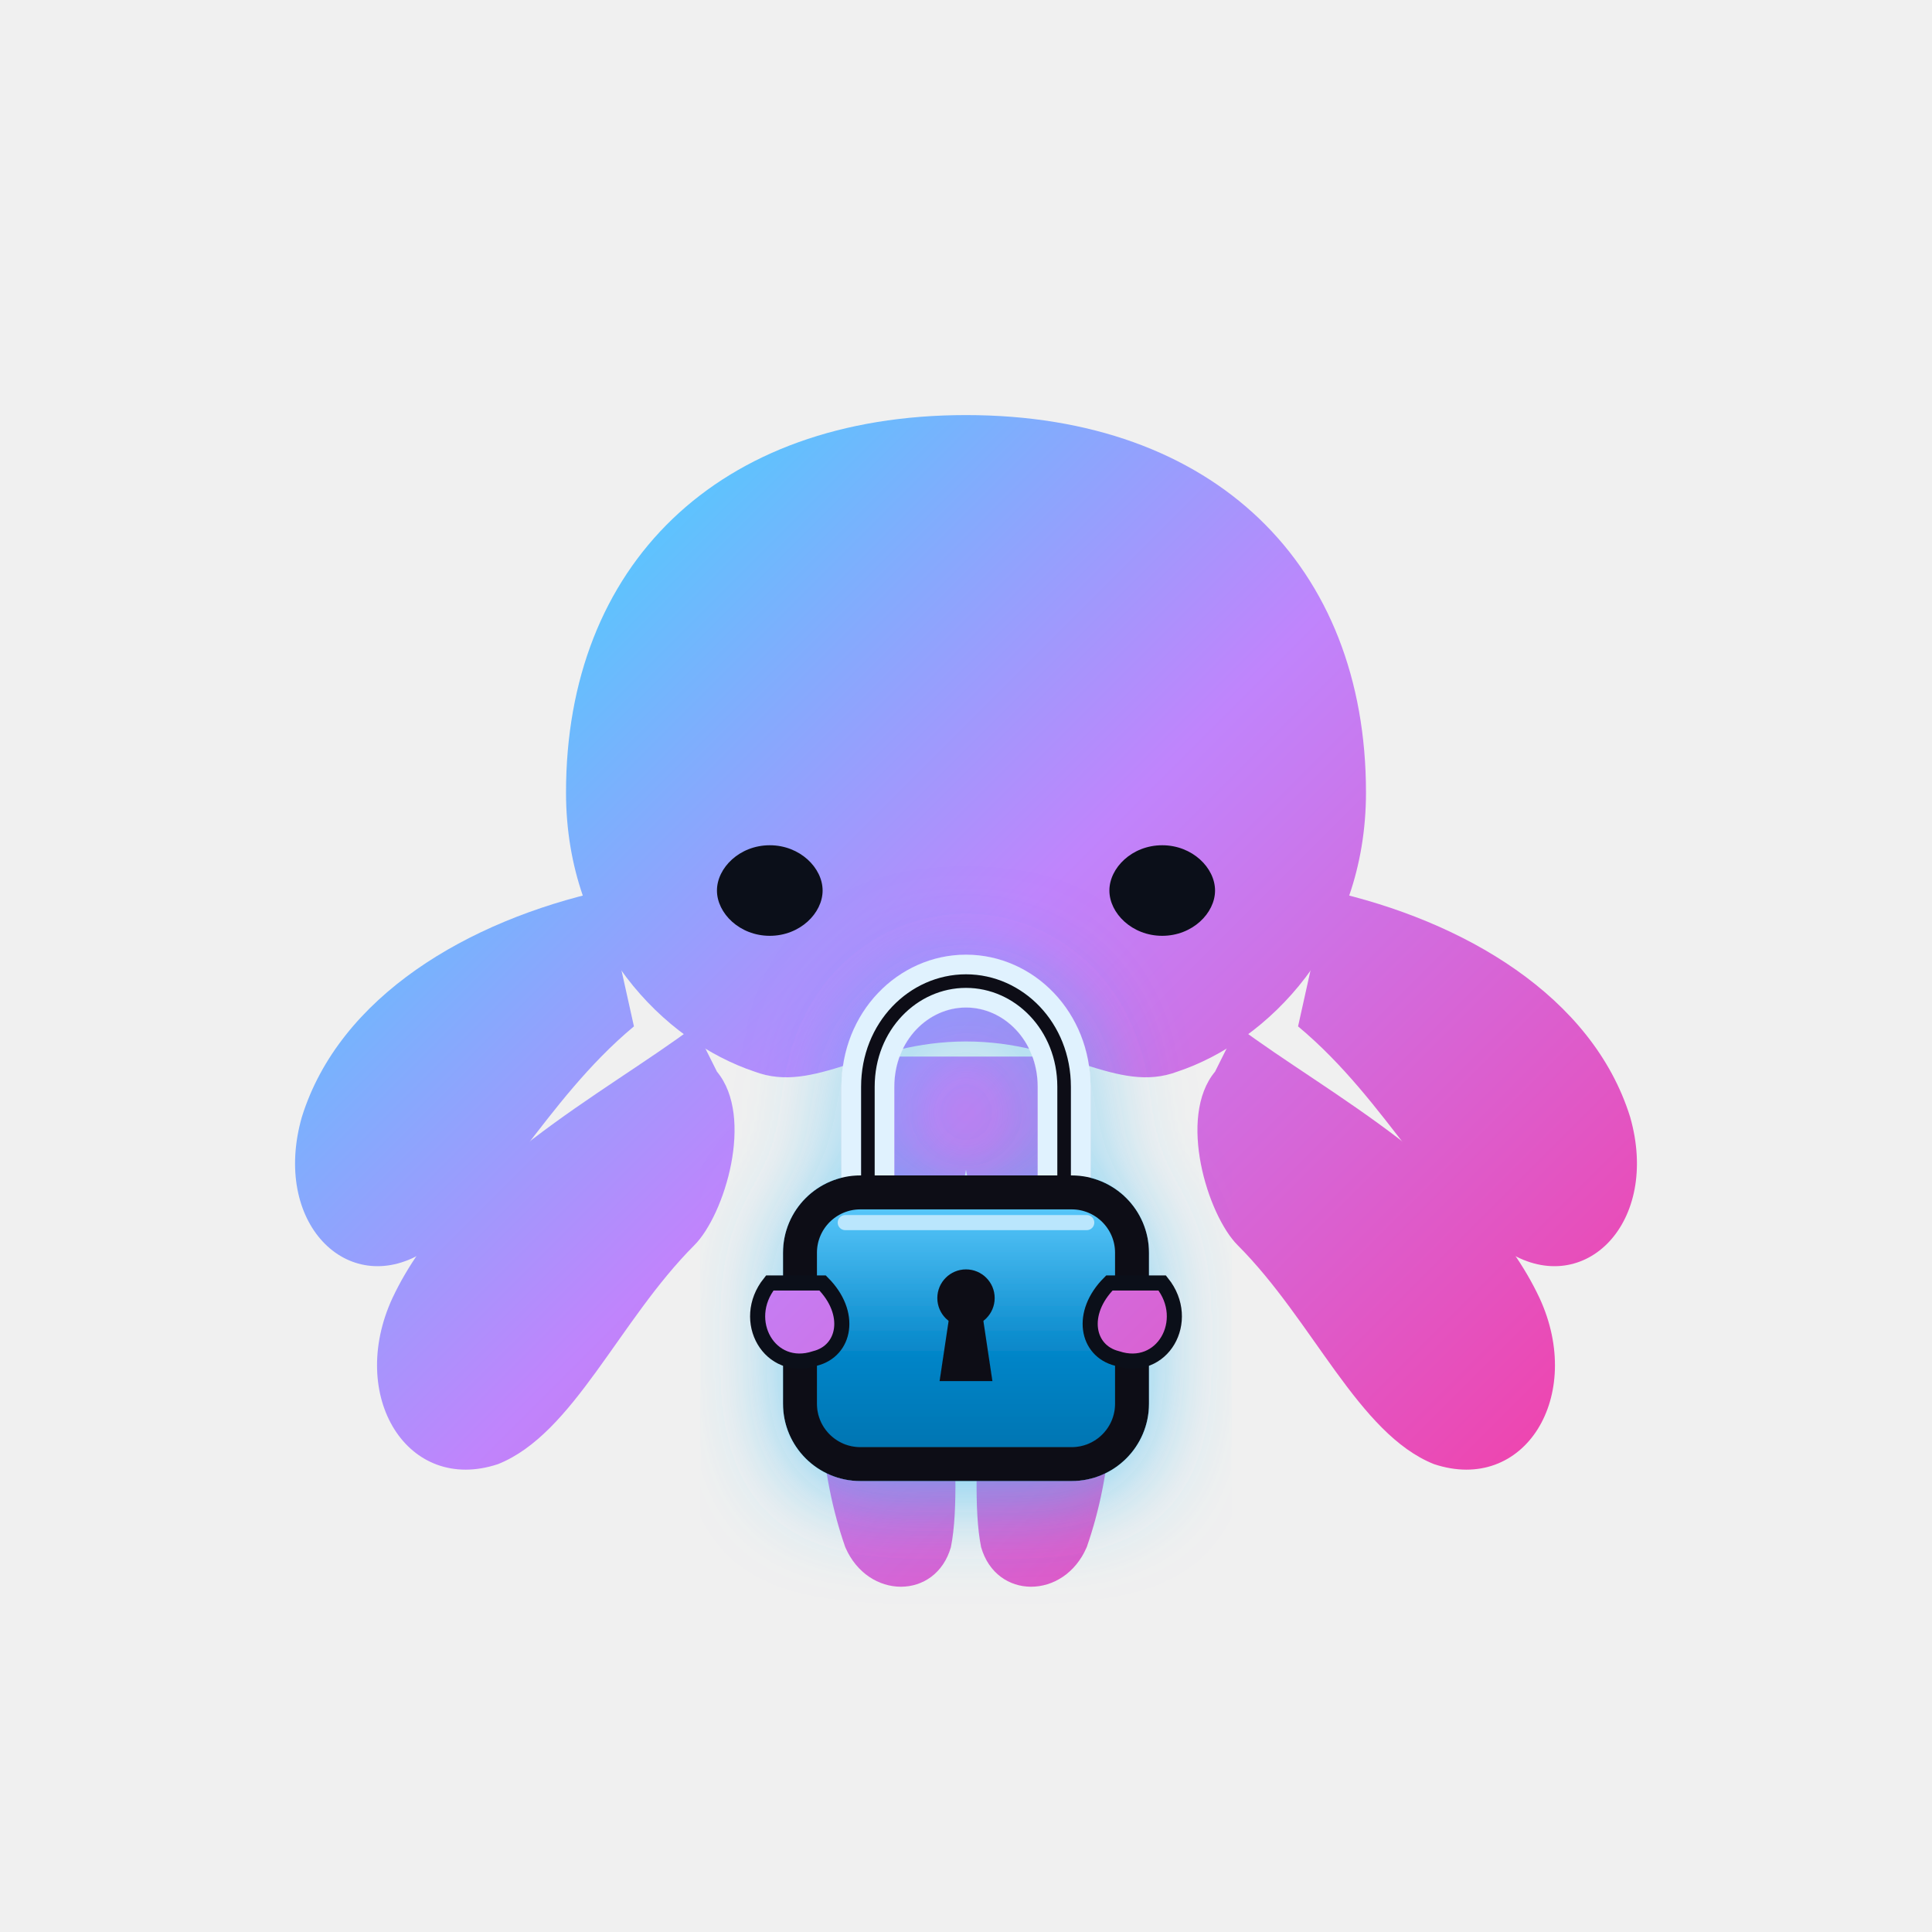
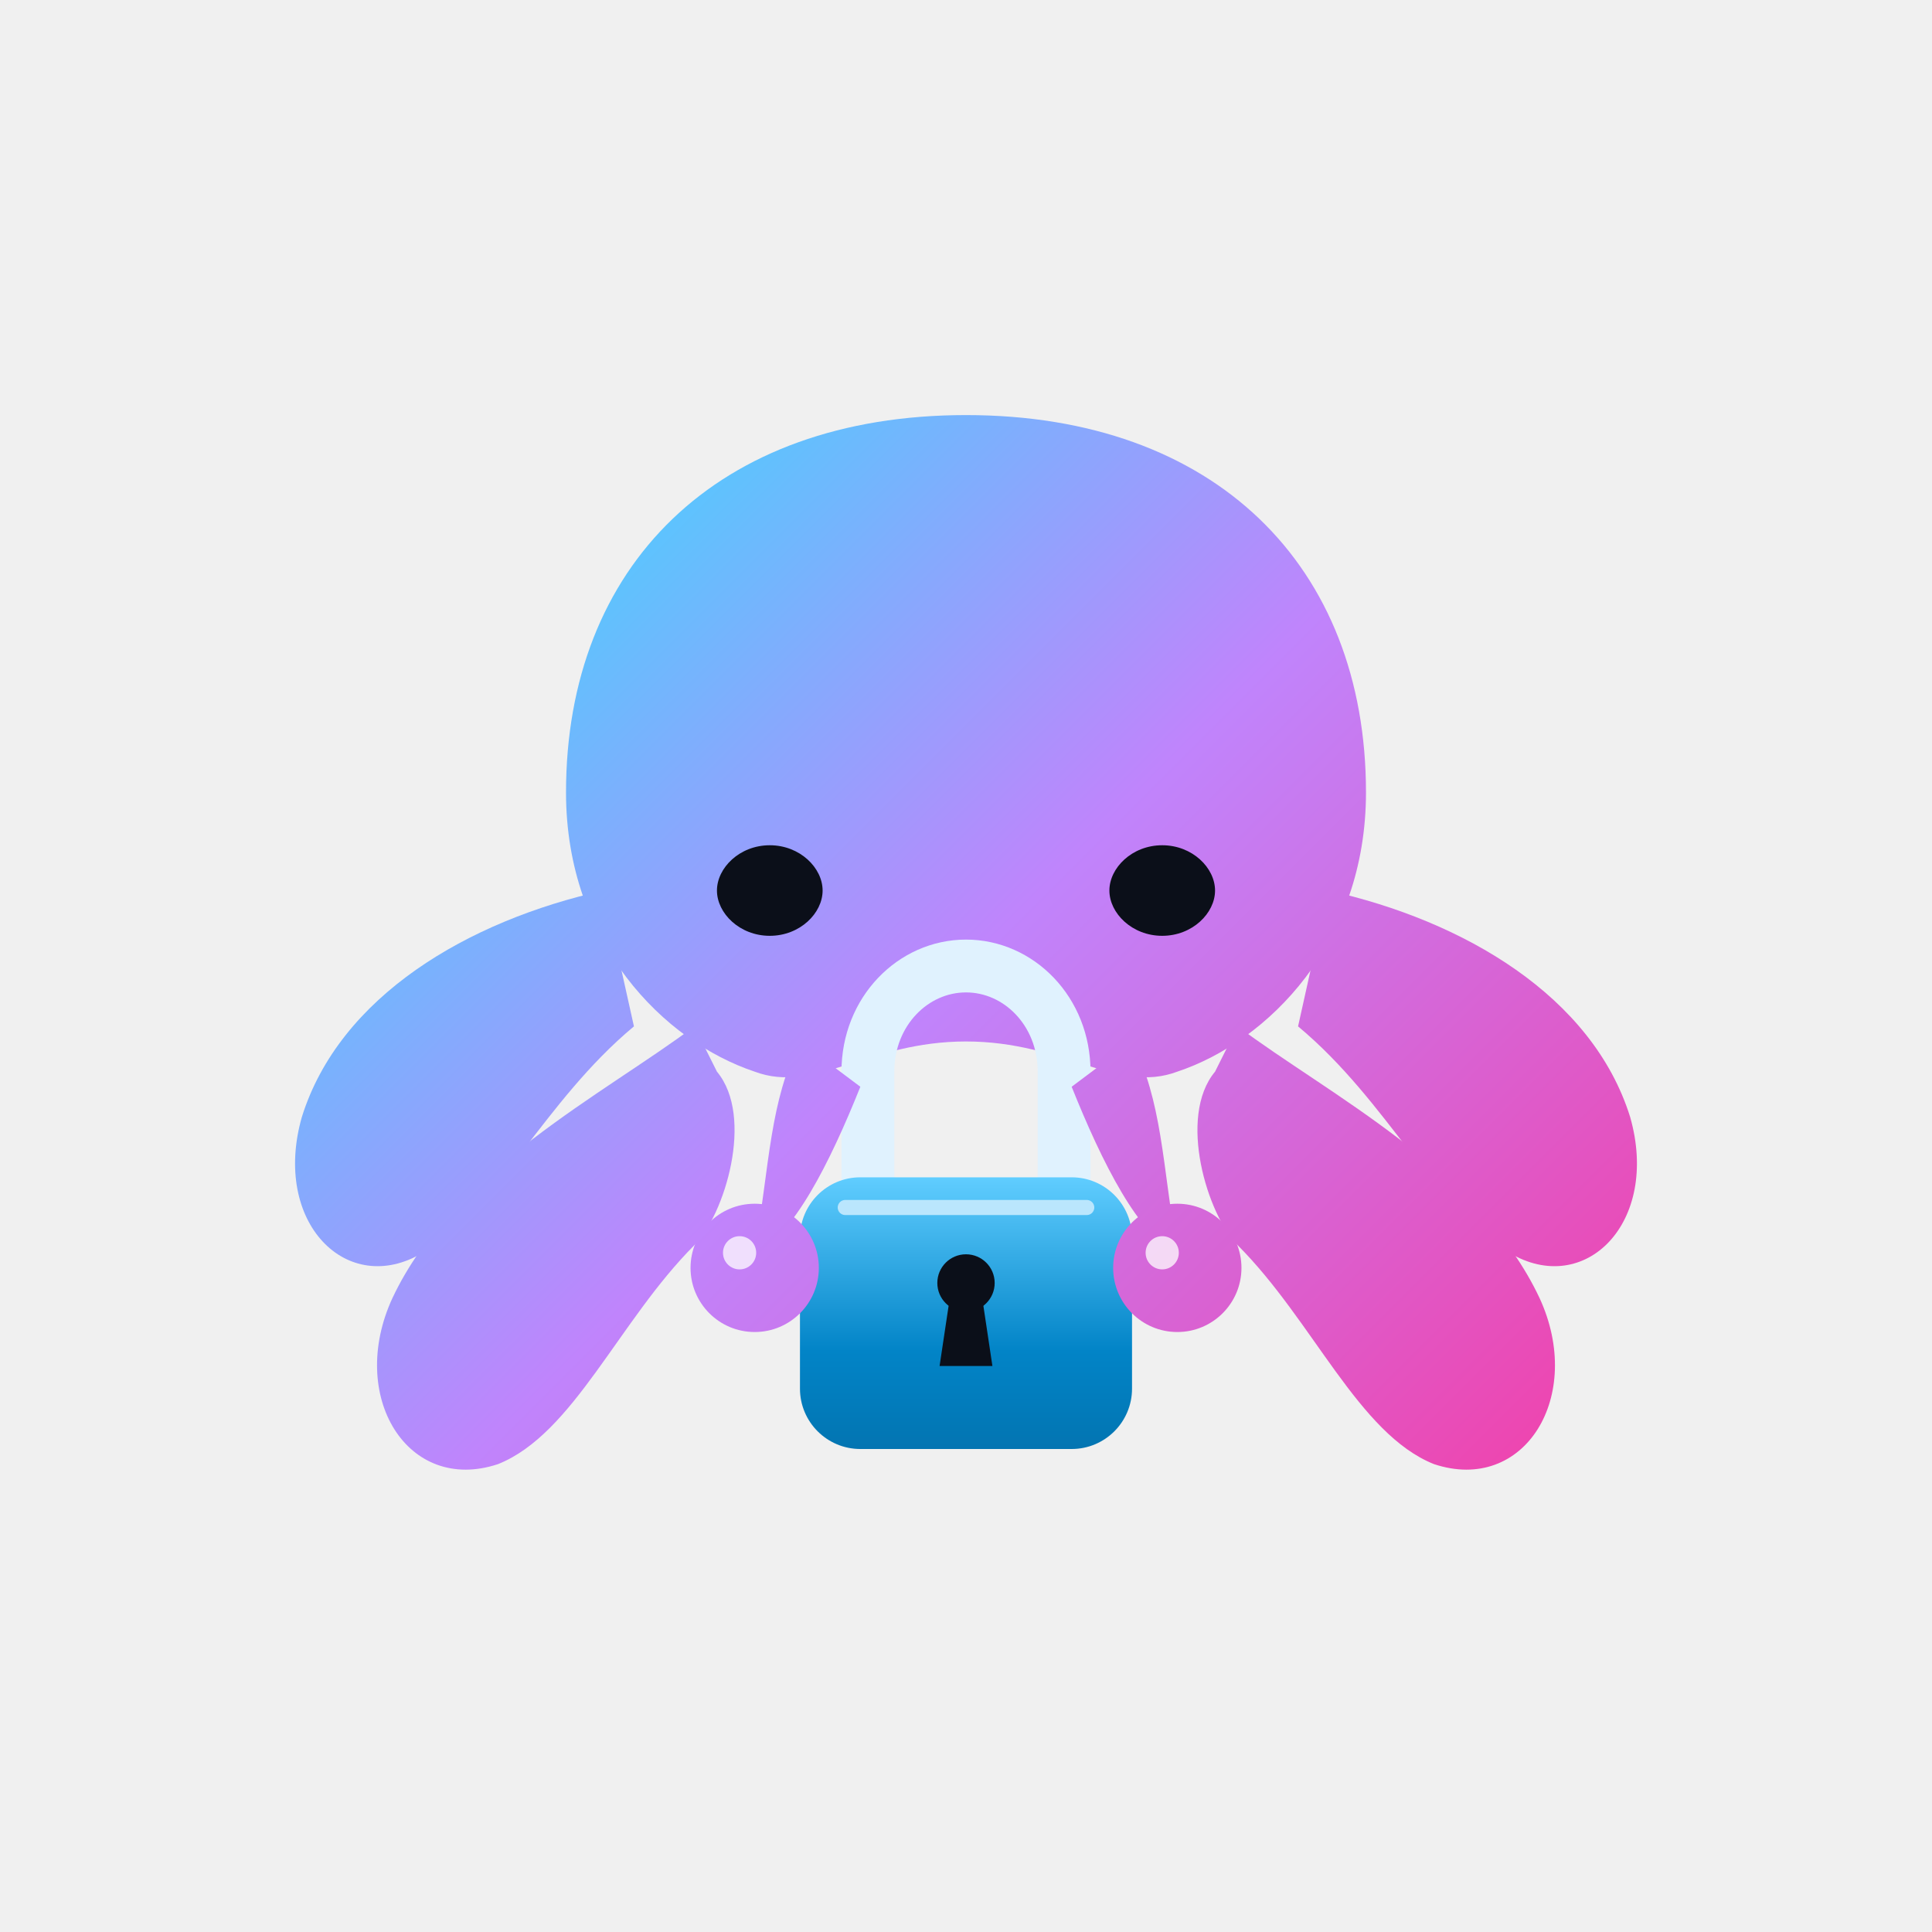
<svg xmlns="http://www.w3.org/2000/svg" width="256" height="256" viewBox="0 0 256 256" fill="none">
  <defs>
    <linearGradient id="octoGradient" x1="32" y1="32" x2="224" y2="224" gradientUnits="userSpaceOnUse">
      <stop offset="0%" stop-color="#00FFFF" />
      <stop offset="50%" stop-color="#C084FC" />
      <stop offset="100%" stop-color="#FF2E93" />
    </linearGradient>
-     <linearGradient id="lockCyan3D" x1="128" y1="158" x2="128" y2="202" gradientUnits="userSpaceOnUse">
+     <linearGradient id="lockCyan3D" x1="128" y1="156" x2="128" y2="202" gradientUnits="userSpaceOnUse">
      <stop offset="0%" stop-color="#60CDFF" />
      <stop offset="50%" stop-color="#0284C7" />
      <stop offset="100%" stop-color="#0369A1" />
    </linearGradient>
-     <filter id="lockGlow" x="-30%" y="-30%" width="160%" height="160%">
-       <feDropShadow dx="0" dy="2" stdDeviation="6" flood-color="#38BDF8" flood-opacity="0.65" />
-     </filter>
  </defs>
  <g fill="url(#octoGradient)">
    <path d="M128 55 C95 55 75 75 75 105 C75 125 88 138 100 142 C108 145 115 138 128 138 C141 138 148 145 156 142 C168 138 181 125 181 105 C181 75 161 55 128 55 Z" />
    <path d="M102 112 C98 112 95 115 95 118 C95 121 98 124 102 124 C106 124 109 121 109 118 C109 115 106 112 102 112 Z" fill="#0B0F19" />
    <path d="M154 112 C150 112 147 115 147 118 C147 121 150 124 154 124 C158 124 161 121 161 118 C161 115 158 112 154 112 Z" fill="#0B0F19" />
-     <path d="M116 140 C110 160 105 185 112 205 C115 212 124 212 126 205 C128 195 124 175 128 155 C132 175 128 195 130 205 C132 212 141 212 144 205 C151 185 146 160 140 140 Z" />
    <path d="M92 136 C80 145 60 155 52 172 C46 185 54 198 66 194 C76 190 82 175 92 165 C96 161 100 148 95 142 Z" />
    <path d="M80 118 C62 122 45 132 40 148 C36 162 46 172 56 166 C66 160 72 146 84 136 Z" />
    <path d="M164 136 C176 145 196 155 204 172 C210 185 202 198 190 194 C180 190 174 175 164 165 C160 161 156 148 161 142 Z" />
    <path d="M176 118 C194 122 211 132 216 148 C220 162 210 172 200 166 C190 160 184 146 172 136 Z" />
  </g>
-   <g filter="url(#lockGlow)">
-     <path d="M115 160 V144 C115 136 121 130 128 130 C135 130 141 136 141 144 V160" stroke="#E0F2FE" stroke-width="7" stroke-linecap="round" />
-     <path d="M115 160 V144 C115 136 121 130 128 130 C135 130 141 136 141 144 V160" stroke="#0B0F19" stroke-width="1.8" stroke-linecap="round" fill="none" />
-     <rect x="106" y="158" width="44" height="36" rx="8" fill="url(#lockCyan3D)" stroke="#0B0F19" stroke-width="4.5" />
-     <line x1="112" y1="162" x2="144" y2="162" stroke="#BAE6FD" stroke-width="2" stroke-linecap="round" />
-     <circle cx="128" cy="172" r="3.8" fill="#0B0F19" />
-     <path d="M126 173 L130 173 L131.5 183 L124.5 183 Z" fill="#0B0F19" />
+   <g>
+     <path d="M115 158 V142 C115 134 121 128 128 128 C135 128 141 134 141 142 V158" stroke="#E0F2FE" stroke-width="7" stroke-linecap="round" />
+     <rect x="106" y="156" width="44" height="36" rx="8" fill="url(#lockCyan3D)" />
+     <line x1="112" y1="160" x2="144" y2="160" stroke="#BAE6FD" stroke-width="2" stroke-linecap="round" />
+     <circle cx="128" cy="170" r="3.8" fill="#0B0F19" />
+     <path d="M126 171 L130 171 L131.5 181 L124.5 181 Z" fill="#0B0F19" />
  </g>
  <g fill="url(#octoGradient)">
-     <path d="M102 170 C98 175 102 182 108 180 C112 179 113 174 109 170 Z" stroke="#0B0F19" stroke-width="2" />
-     <path d="M154 170 C158 175 154 182 148 180 C144 179 143 174 147 170 Z" stroke="#0B0F19" stroke-width="2" />
+     <path d="M106 138 C102 146 102 154 100 166 C105 164 110 154 114 144 Z" />
+     <path d="M150 138 C154 146 154 154 156 166 C151 164 146 154 142 144 Z" />
+   </g>
+   <g>
+     <circle cx="100" cy="168" r="8.5" fill="url(#octoGradient)" />
+     <circle cx="98" cy="166" r="2.2" fill="#FFFFFF" opacity="0.75" />
+     <circle cx="156" cy="168" r="8.5" fill="url(#octoGradient)" />
+     <circle cx="154" cy="166" r="2.2" fill="#FFFFFF" opacity="0.75" />
  </g>
</svg>
